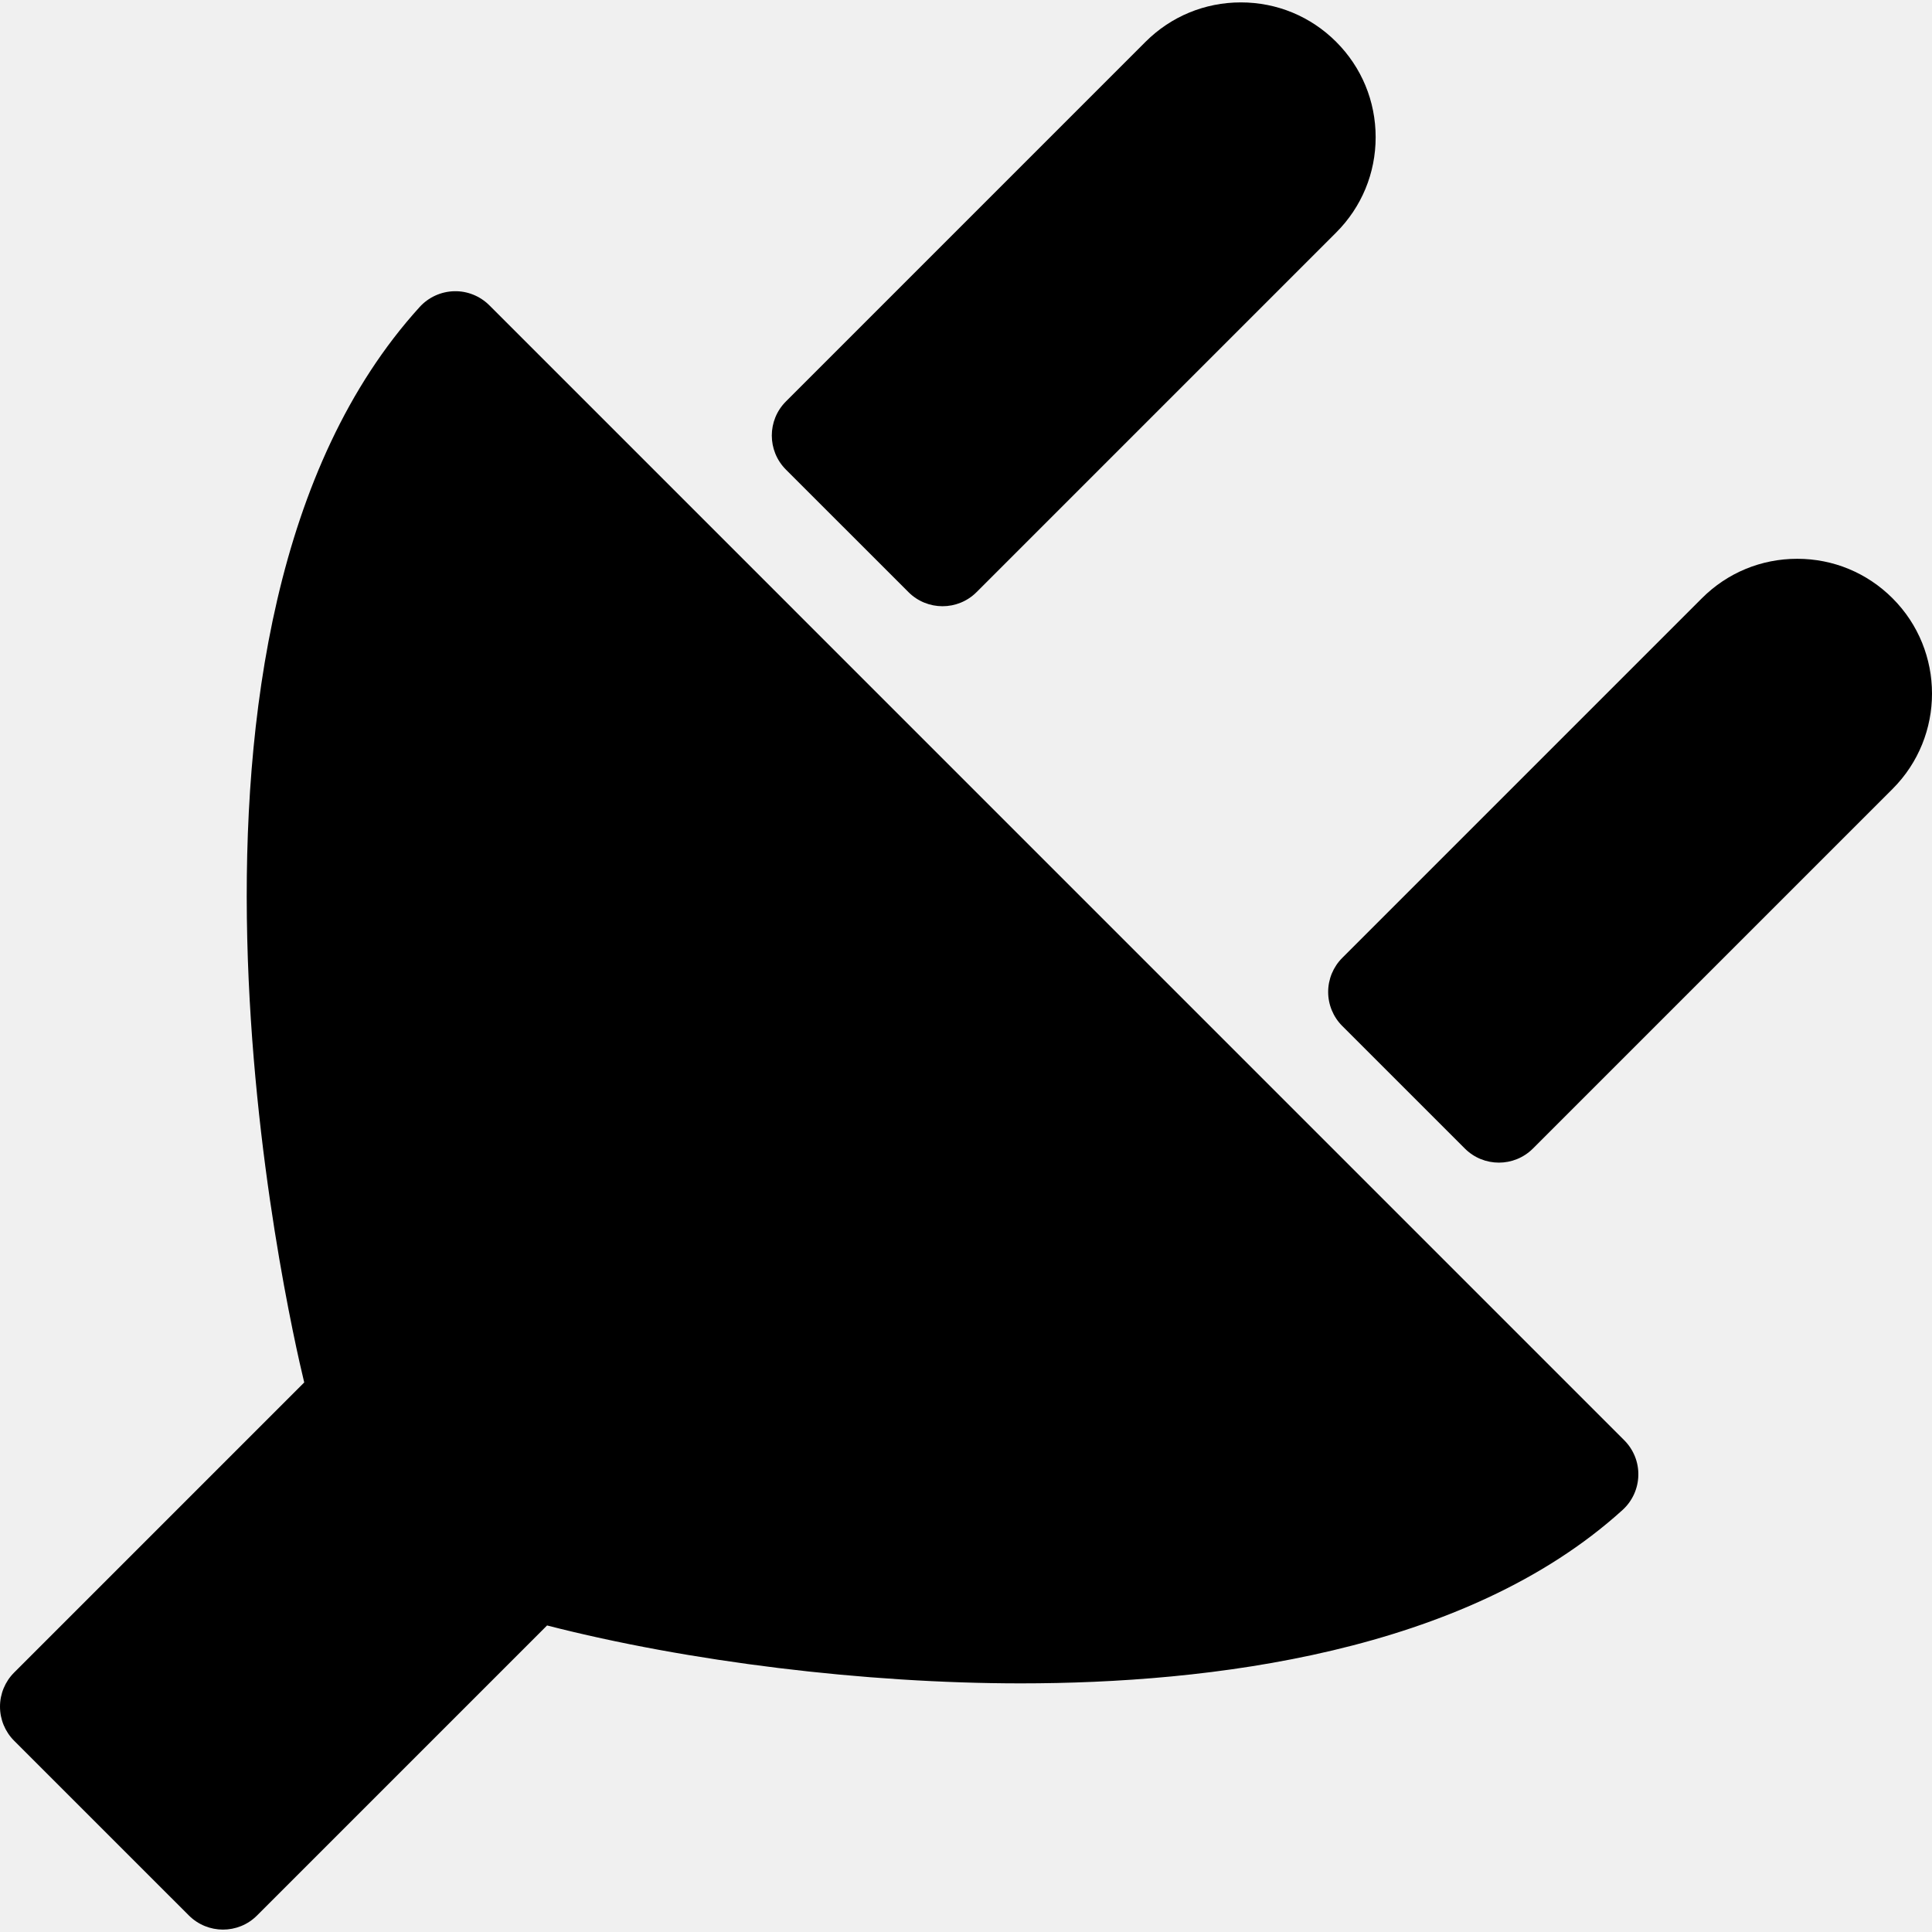
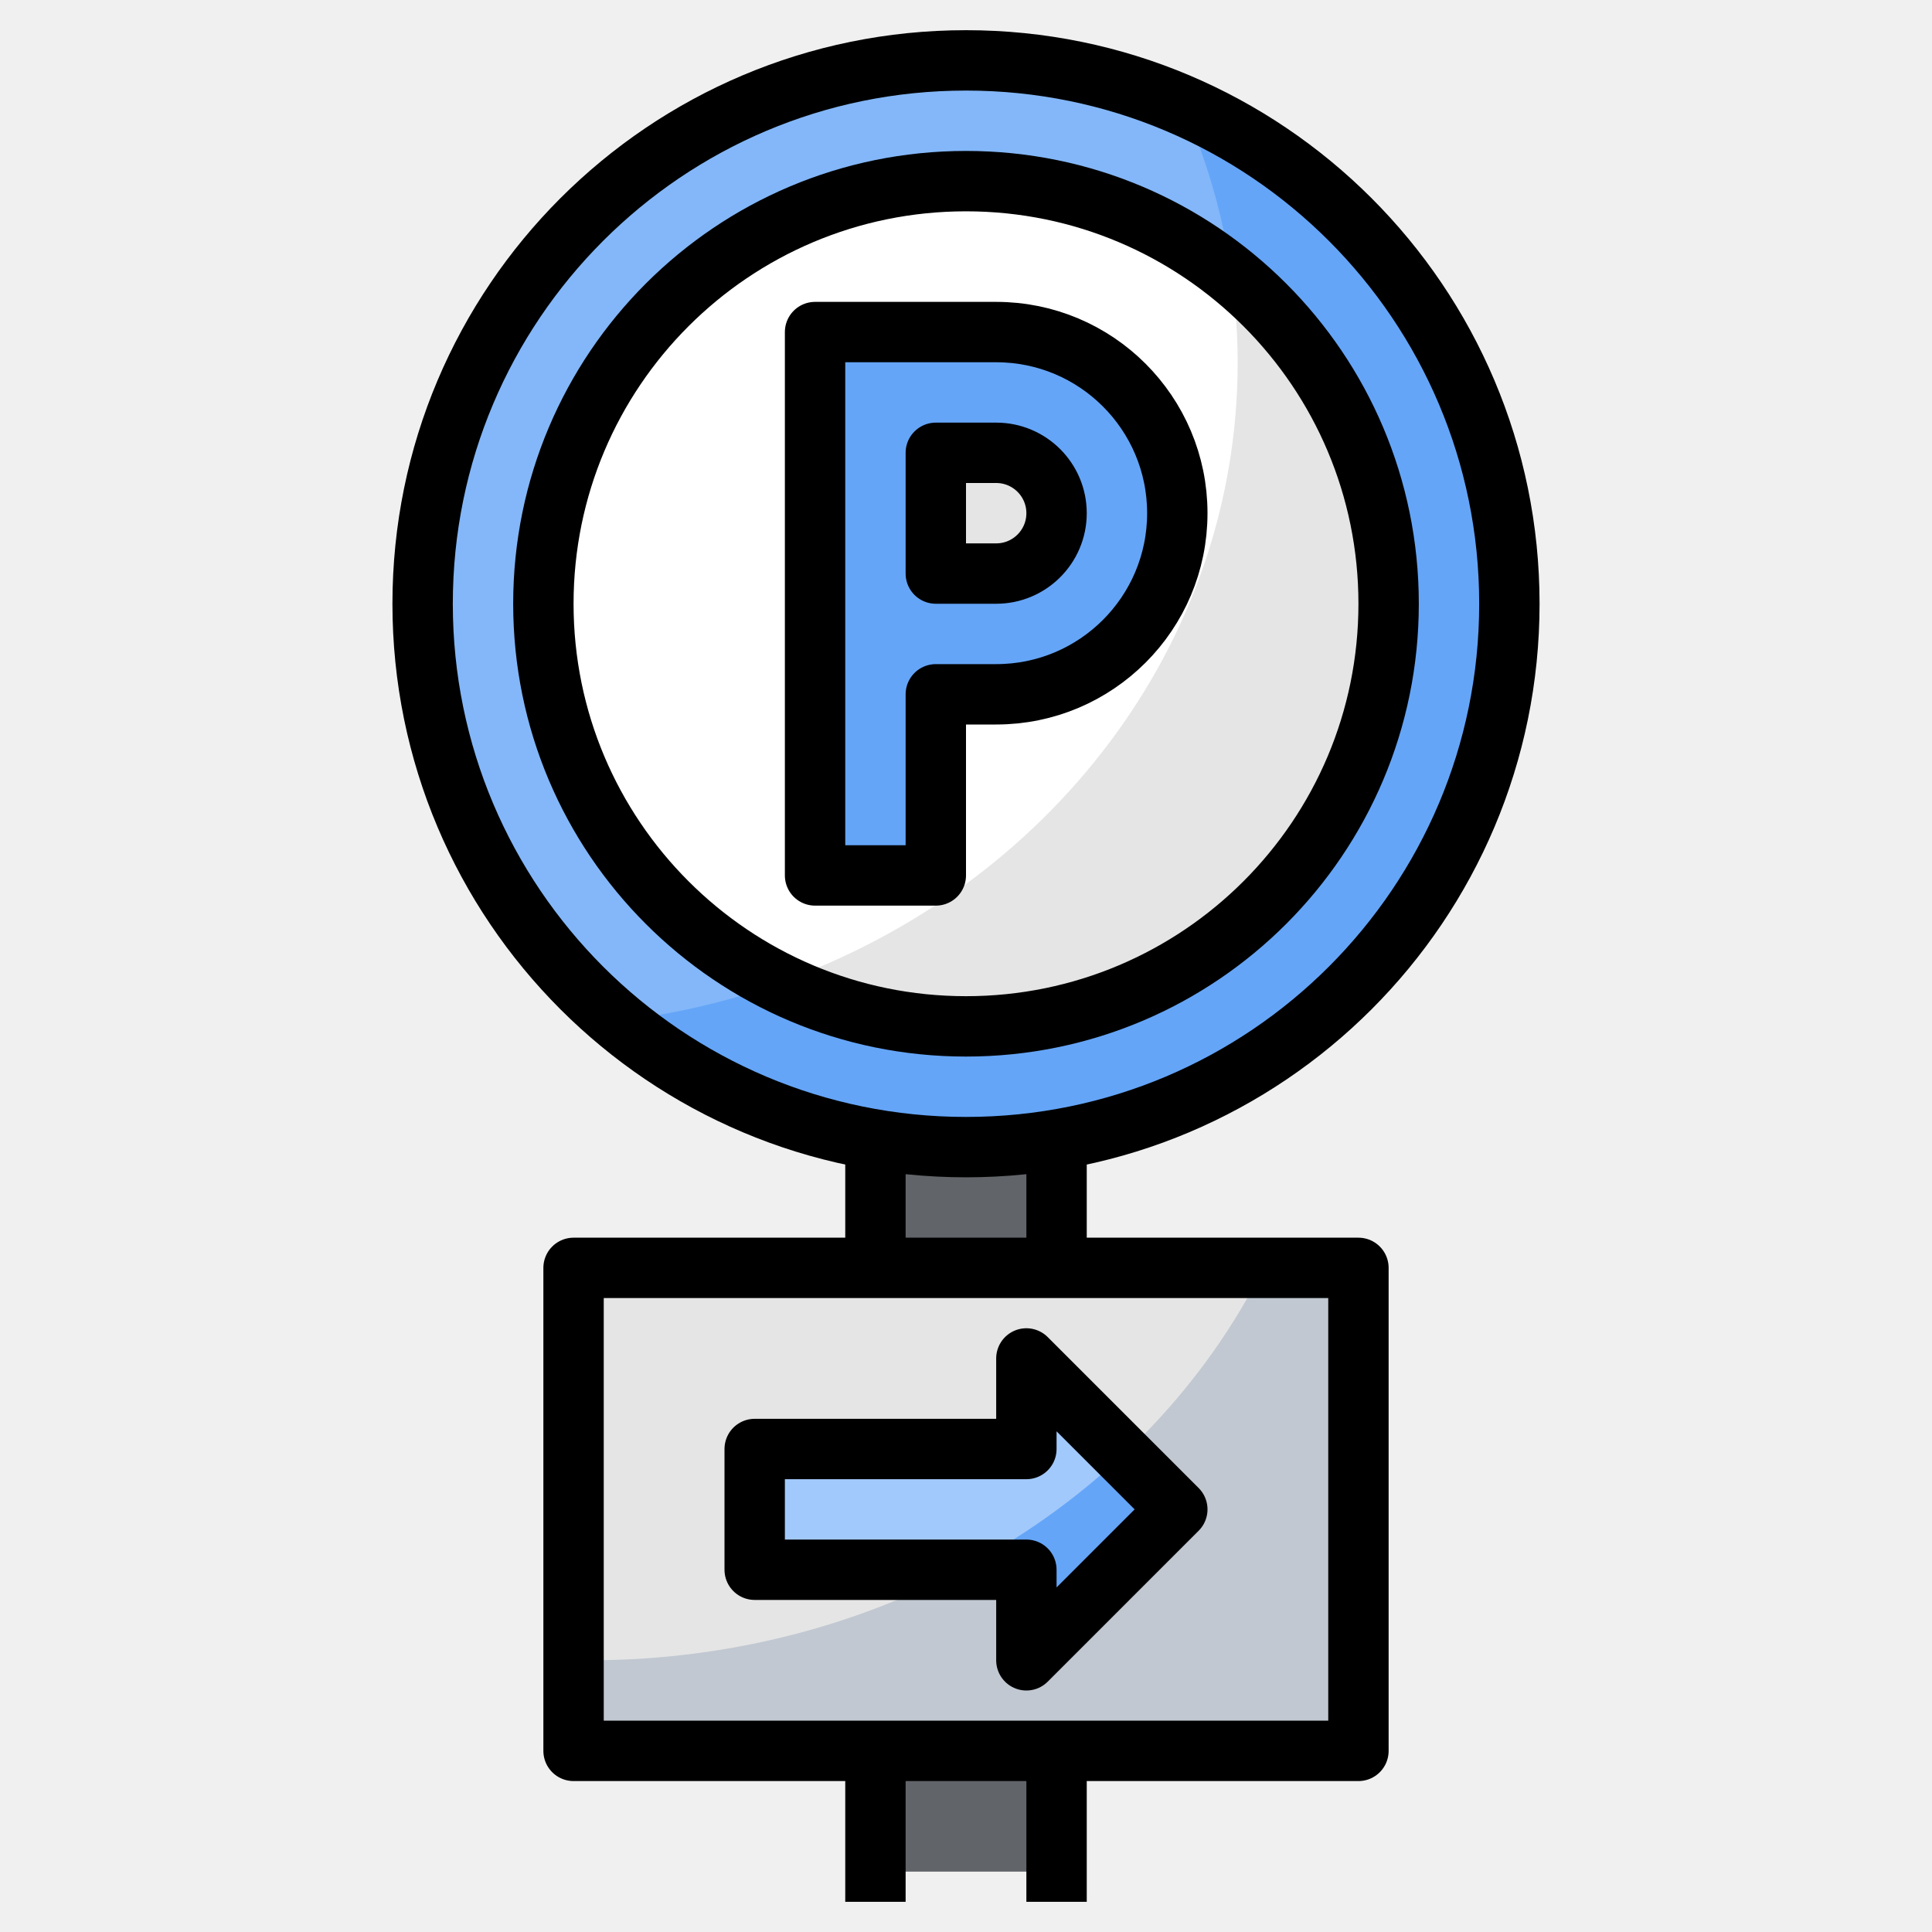
- <svg xmlns="http://www.w3.org/2000/svg" version="1.1" id="Capa_1" x="0px" y="0px" width="99.012px" height="99.012px" viewBox="0 0 99.012 99.012" style="enable-background:new 0 0 99.012 99.012;" xml:space="preserve">
-   <g>
-     <g>
-       <path d="M25.08,15.648c-0.478-0.478-1.135-0.742-1.805-0.723c-0.675,0.017-1.314,0.309-1.768,0.808    c-14.829,16.325-6.762,51.623-5.916,55.115L0.723,85.717C0.26,86.18,0,86.808,0,87.463c0,0.654,0.26,1.283,0.723,1.746    l8.958,8.957c0.482,0.48,1.114,0.723,1.746,0.723c0.631,0,1.264-0.24,1.745-0.723l14.865-14.864    c7.237,1.859,16.289,2.968,24.28,2.968c9.599,0,22.739-1.543,30.836-8.886c0.5-0.454,0.793-1.093,0.809-1.769    c0.018-0.676-0.245-1.328-0.723-1.805L25.08,15.648z" />
-       <path d="M46.557,30.345c0.482,0.482,1.114,0.723,1.746,0.723c0.632,0,1.264-0.241,1.746-0.724l18.428-18.428    c1.305-1.305,2.023-3.04,2.023-4.885c0-1.846-0.719-3.582-2.023-4.886c-1.305-1.305-3.039-2.022-4.885-2.022    c-1.845,0-3.581,0.718-4.887,2.022L40.277,20.574c-0.964,0.964-0.964,2.527,0,3.492L46.557,30.345z" />
-       <path d="M96.99,30.661c-1.305-1.305-3.039-2.024-4.885-2.024c-1.847,0-3.582,0.718-4.886,2.023L68.79,49.089    c-0.464,0.463-0.724,1.091-0.724,1.746s0.26,1.282,0.724,1.746l6.28,6.278c0.481,0.482,1.113,0.724,1.746,0.724    c0.631,0,1.264-0.241,1.746-0.724l18.43-18.429C99.686,37.735,99.686,33.353,96.99,30.661z" />
-     </g>
+ <svg xmlns="http://www.w3.org/2000/svg" viewBox="0 0 64 64">
+   <defs>
+     <style>.cls-1{fill:#c1c8d1;}.cls-2{fill:#e5e5e5;}.cls-3{fill:#64a5f8;}.cls-4{fill:#a2c9fb;}.cls-5{fill:#616469;}.cls-6{fill:#83b7f9;}.cls-7{fill:#fff;}.cls-8{fill:none;stroke:#000;stroke-linejoin:round;stroke-width:2px;}</style>
+   </defs>
+   <g data-name="Layer 12" id="Layer_12">
+     <rect class="cls-1" height="16" width="26" x="19" y="42" />
+     <path class="cls-2" d="M19,42V54.989c.167,0,.332.011.5.011,9.959,0,18.523-5.339,22.355-13Z" />
+     <polygon class="cls-3" points="25 48 34 48 34 45 39 50 34 55 34 52 25 52 25 48" />
+     <path class="cls-4" d="M34,45v3H25v4h6.832A24.376,24.376,0,0,0,37.2,48.2Z" />
+     <rect class="cls-5" height="4" width="6" x="29" y="58" />
+     <circle class="cls-3" cx="32" cy="20" r="18" />
+     <path class="cls-5" d="M32,38a18.09,18.09,0,0,1-3-.27V42h6V37.73A18.09,18.09,0,0,1,32,38Z" />
+     <path class="cls-6" d="M14,20a17.961,17.961,0,0,0,6.472,13.819C32.047,32.45,41,23.207,41,12a20.726,20.726,0,0,0-1.821-8.5A17.992,17.992,0,0,0,14,20Z" />
+     <circle class="cls-2" cx="32" cy="20" r="14" />
+     <path class="cls-7" d="M18,20a13.988,13.988,0,0,0,7.823,12.55C34.688,29.4,41,21.4,41,12a20.71,20.71,0,0,0-.208-2.888A13.994,13.994,0,0,0,18,20Z" />
+     <path class="cls-3" d="M27,11V29h4V23h2a6,6,0,0,0,6-6h0a6,6,0,0,0-6-6Z" />
+     <path class="cls-2" d="M31,19V15h2a2,2,0,0,1,2,2h0a2,2,0,0,1-2,2Z" />
+     <line class="cls-8" x1="29" x2="29" y1="38" y2="42" />
+     <line class="cls-8" x1="35" x2="35" y1="38" y2="42" />
+     <path class="cls-8" d="M27,11V29h4V23h2a6,6,0,0,0,6-6h0a6,6,0,0,0-6-6Z" />
+     <path class="cls-8" d="M31,19V15h2a2,2,0,0,1,2,2h0a2,2,0,0,1-2,2Z" />
+     <circle class="cls-8" cx="32" cy="20" r="14" />
+     <circle class="cls-8" cx="32" cy="20" r="18" />
+     <rect class="cls-8" height="16" width="26" x="19" y="42" />
+     <line class="cls-8" x1="29" x2="29" y1="58" y2="63" />
+     <line class="cls-8" x1="35" x2="35" y1="58" y2="63" />
+     <polygon class="cls-8" points="25 48 34 48 34 45 39 50 34 55 34 52 25 52 25 48" />
  </g>
-   <g>
- </g>
-   <g>
- </g>
-   <g>
- </g>
-   <g>
- </g>
-   <g>
- </g>
-   <g>
- </g>
-   <g>
- </g>
-   <g>
- </g>
-   <g>
- </g>
-   <g>
- </g>
-   <g>
- </g>
-   <g>
- </g>
-   <g>
- </g>
-   <g>
- </g>
-   <g>
- </g>
</svg>
